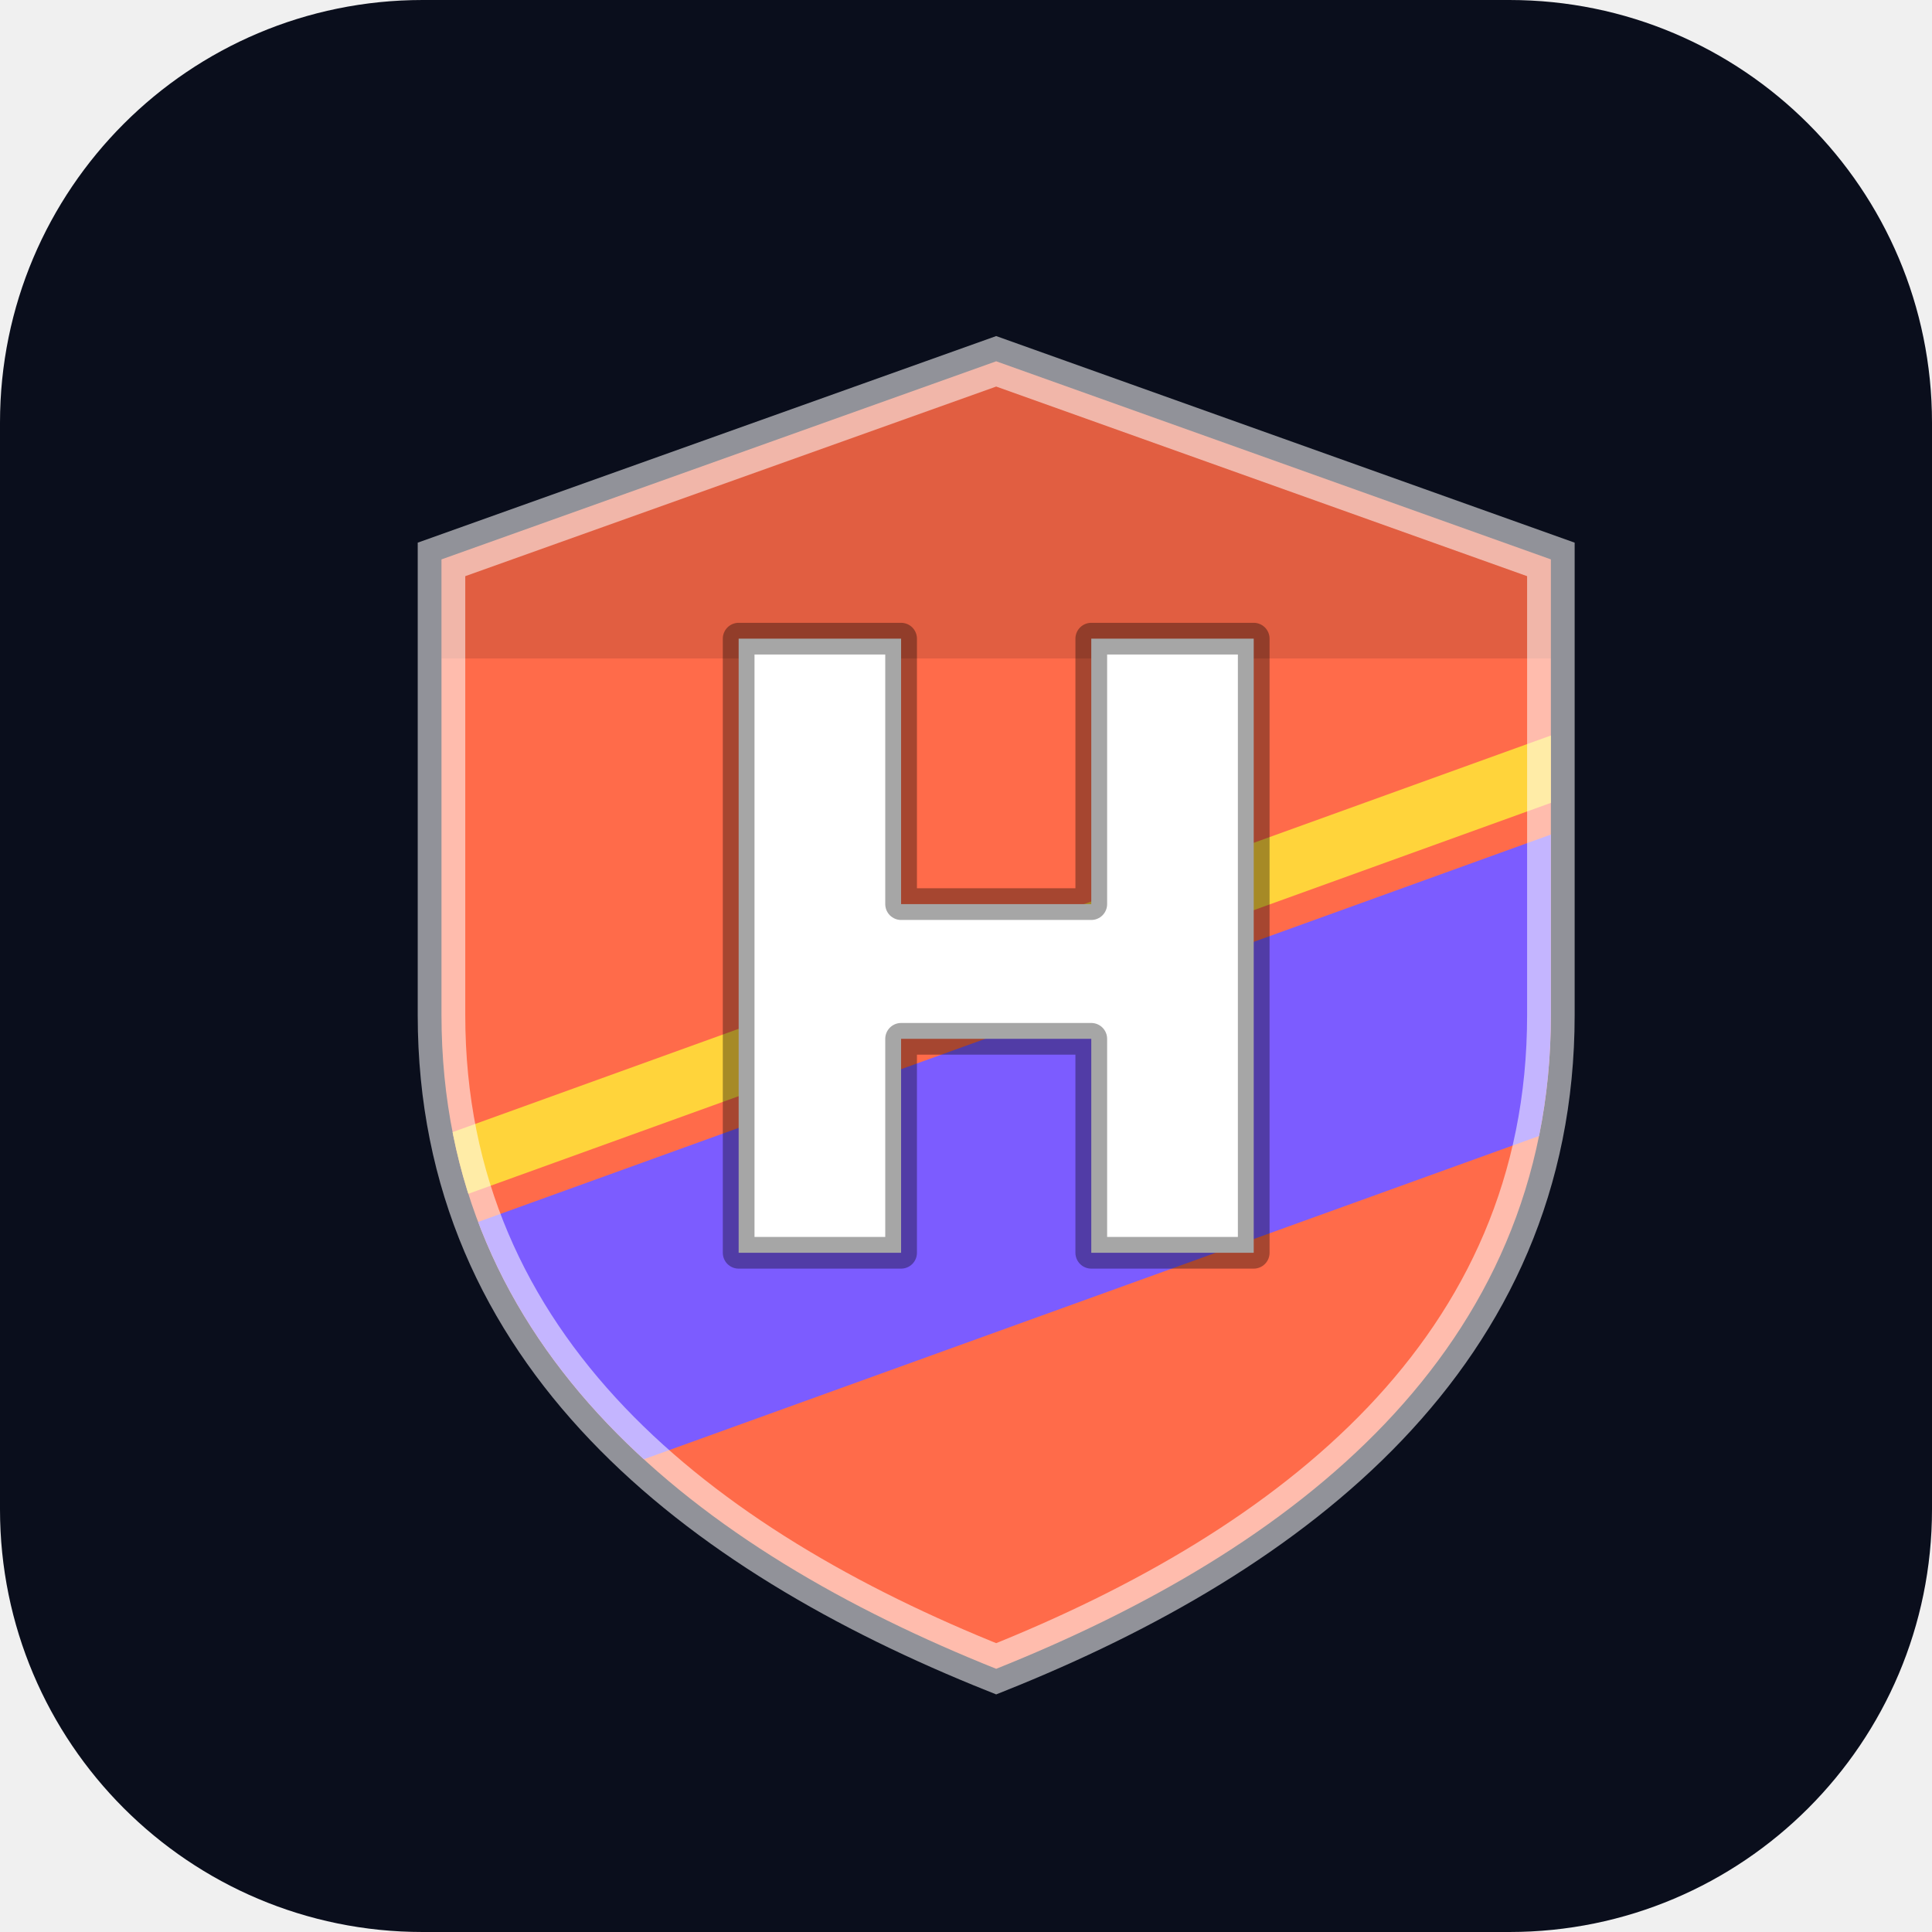
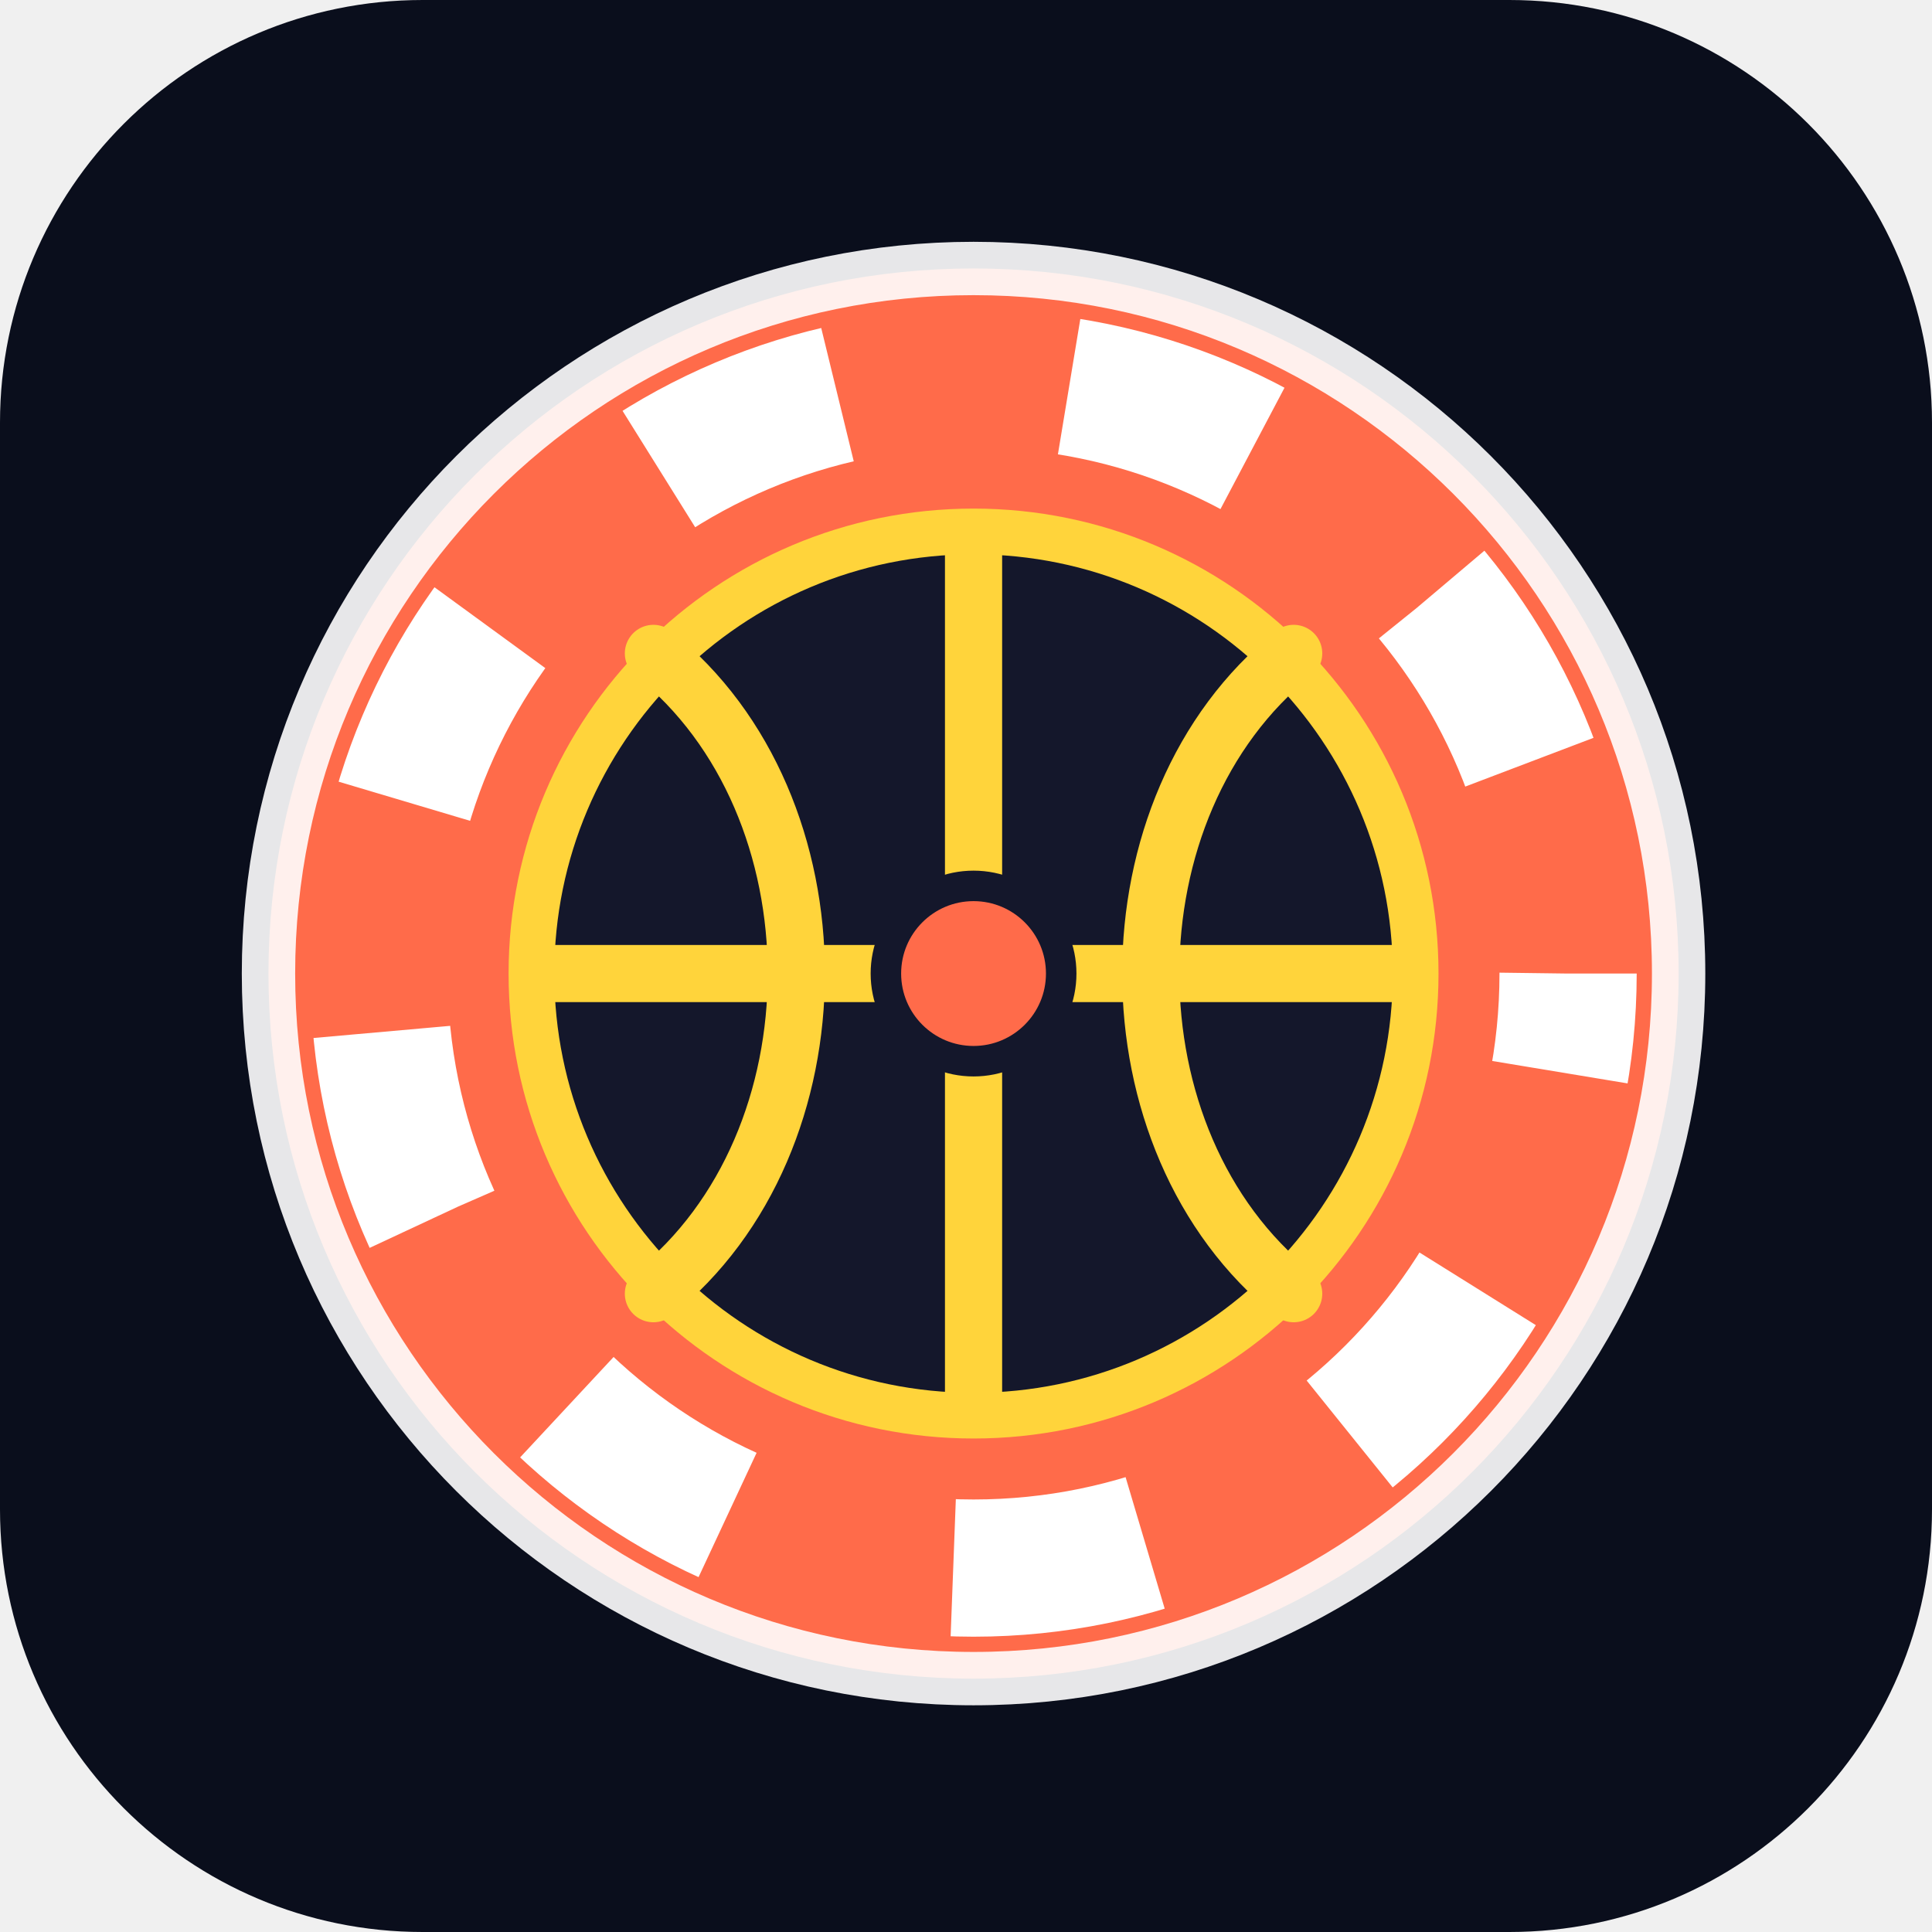
<svg xmlns="http://www.w3.org/2000/svg" viewBox="0 0 512 512">
  <rect width="512" height="512" rx="112" fill="#0A0E1C" />
-   <g transform="translate(96 80) scale(10.5)">
-     <defs>
-       <clipPath id="c">
-         <path d="M16 1.5 L30 6.5 V18 C30 26.5 23.5 31.5 16 34.5 C8.5 31.5 2 26.5 2 18 V6.5 Z" />
-       </clipPath>
-     </defs>
-     <path d="M16 1.5 L30 6.5 V18 C30 26.5 23.5 31.5 16 34.5 C8.5 31.5 2 26.5 2 18 V6.5 Z" fill="#FF6B4A" />
-     <g clip-path="url(#c)">
-       <path d="M-2 25 L34 12 V19.5 L-2 32.5 Z" fill="#7C5CFF" />
-       <path d="M-2 22.5 L34 9.5 V11.2 L-2 24.2 Z" fill="#FFD43B" />
-       <path d="M0 0 H32 V9 H0 Z" fill="#000" opacity=".12" />
+   <g transform="translate(56 56) scale(10.1)">
+     <circle cx="20" cy="20" r="18.5" fill="#FF6B4A" />
+     <circle cx="20" cy="20" r="18.5" fill="none" stroke="#fff" stroke-opacity=".9" stroke-width="1.4" />
+     <circle cx="20" cy="20" r="15.6" fill="none" stroke="#fff" stroke-width="3.6" stroke-dasharray="5.1 6.12" stroke-dashoffset="2.5" />
+     <circle cx="20" cy="20" r="11.6" fill="#14172B" />
+     <circle cx="20" cy="20" r="11.6" fill="none" stroke="#FFD43B" stroke-width="1.2" />
+     <g fill="none" stroke="#FFD43B" stroke-width="1.5" stroke-linecap="round">
+       <path d="M20 8.6 V31.4" />
+       <path d="M8.6 20 H31.4" />
+       <path d="M11.6 11.6 C16.6 15.6 16.6 24.4 11.6 28.4" />
+       <path d="M28.4 11.6 C23.4 15.6 23.4 24.4 28.4 28.4" />
    </g>
-     <path d="M9.5 8.5 H13.6 V15.2 H18.4 V8.5 H22.5 V24 H18.4 V18.6 H13.6 V24 H9.5 Z" fill="#fff" stroke="rgba(0,0,0,.35)" stroke-width=".8" stroke-linejoin="round" />
-     <path d="M16 1.5 L30 6.5 V18 C30 26.5 23.5 31.5 16 34.5 C8.5 31.5 2 26.5 2 18 V6.5 Z" fill="none" stroke="rgba(255,255,255,.55)" stroke-width="1.2" />
+     <circle cx="20" cy="20" r="2.3" fill="#FF6B4A" stroke="#14172B" stroke-width=".8" />
  </g>
</svg>
